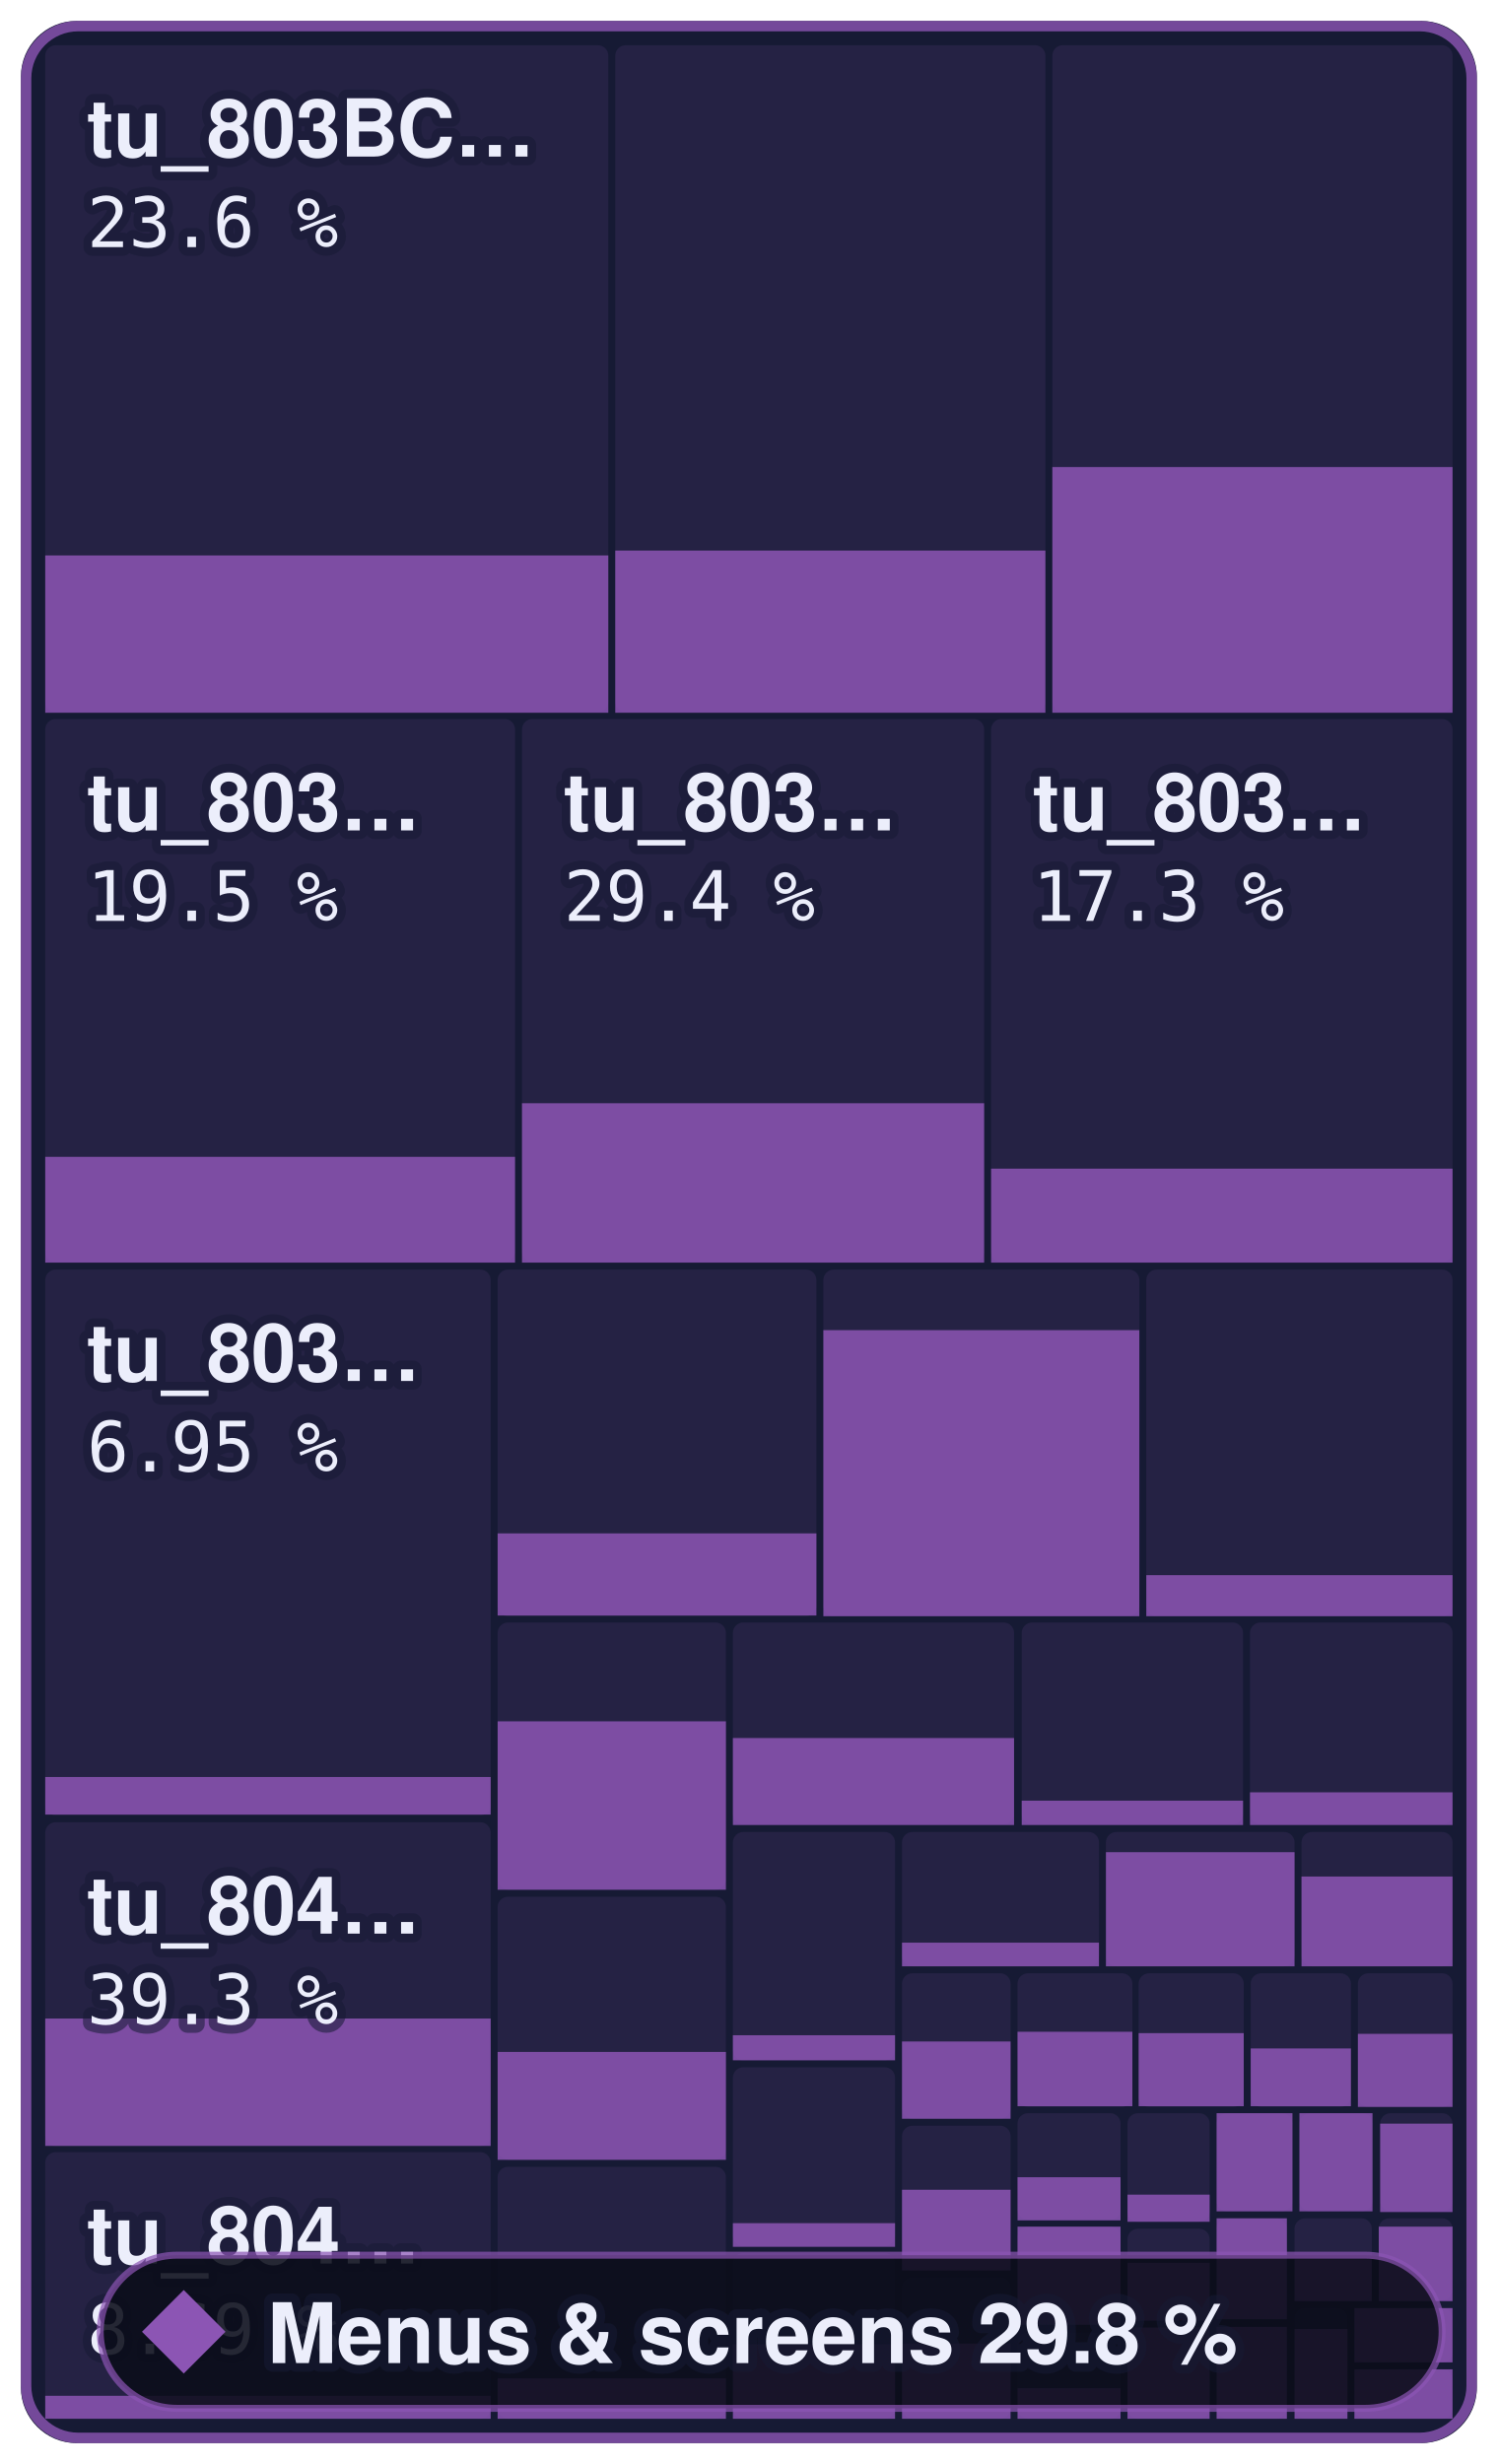
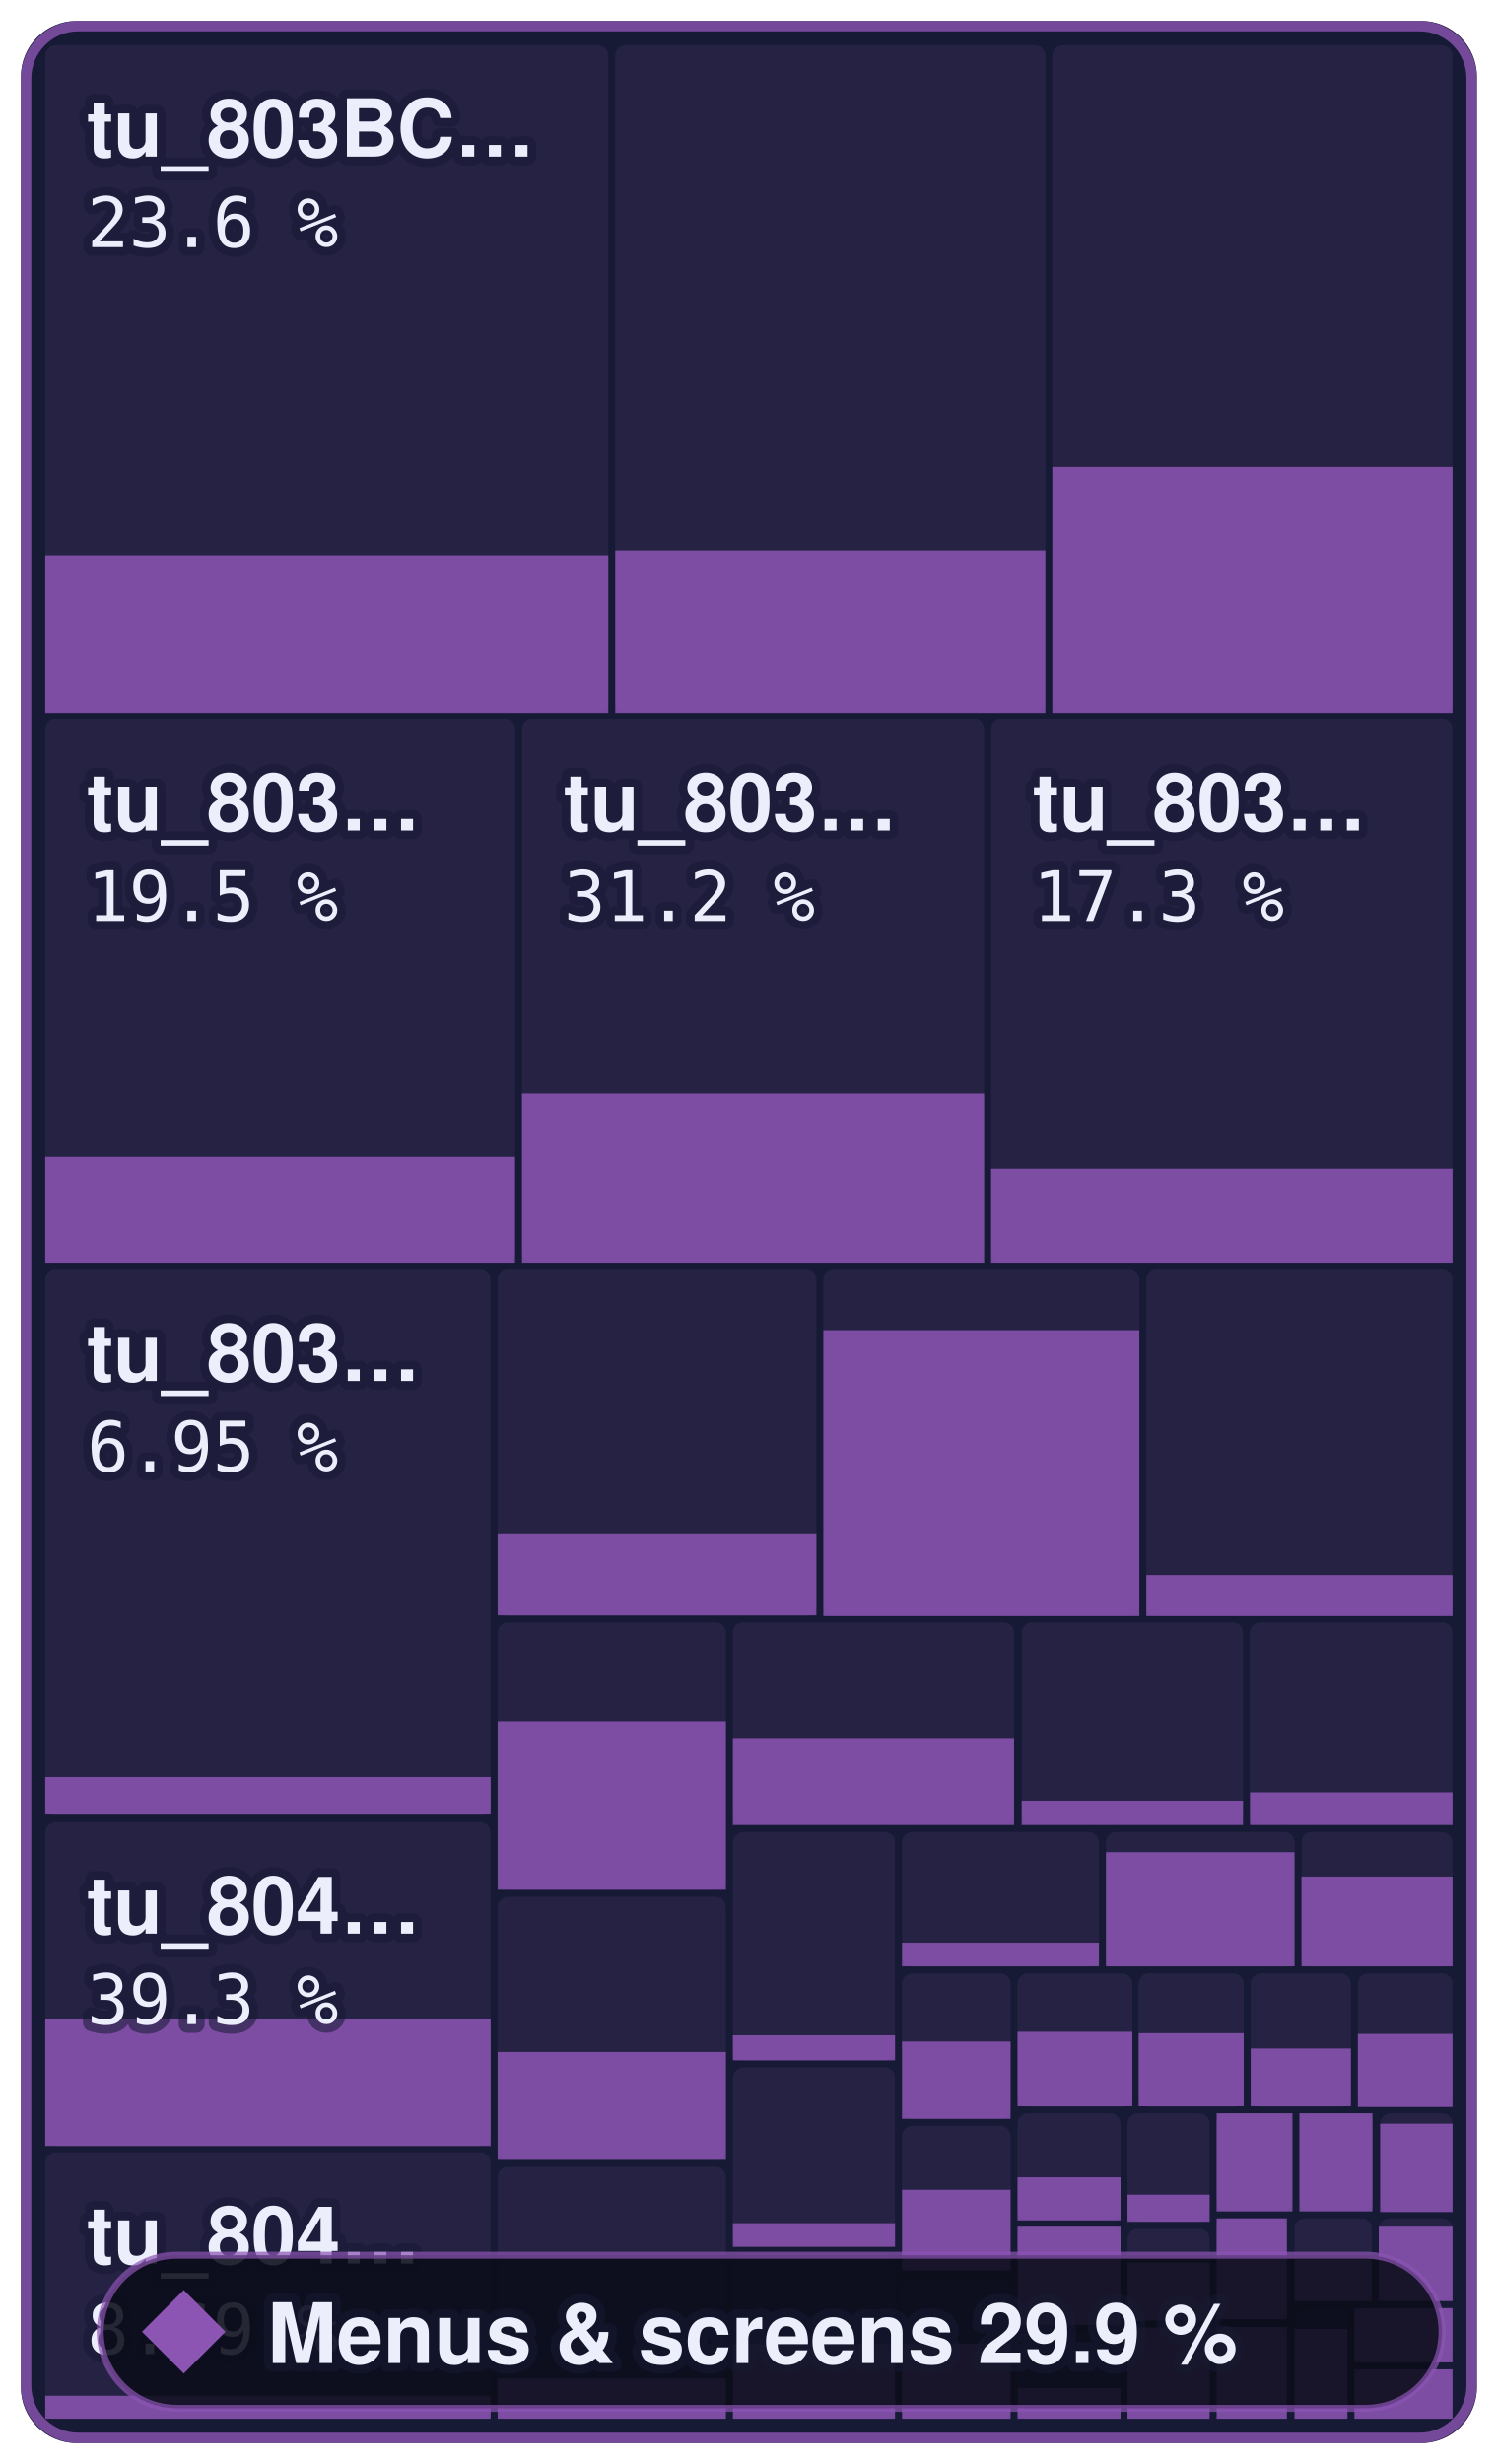
- <svg xmlns="http://www.w3.org/2000/svg" width="215.2" height="354" viewBox="0 0 215.2 354" role="img" aria-label="Menus &amp; screens: 29.8 % of 801,312 bytes of code matched, 538 of 863 functions">
+ <svg xmlns="http://www.w3.org/2000/svg" width="215.2" height="354" viewBox="0 0 215.2 354" role="img" aria-label="Menus &amp; screens: 29.9 % of 801,312 bytes of code matched, 539 of 863 functions">
  <style>text { font-family: -apple-system, BlinkMacSystemFont, 'Segoe UI', Helvetica, Arial, sans-serif; } .mono { font-family: ui-monospace, SFMono-Regular, 'SF Mono', Menlo, Consolas, monospace; } text { paint-order: stroke; stroke: #161a34; stroke-opacity: 0.55; stroke-width: 2.5px; stroke-linejoin: round; } .rise { transform-box: fill-box; transform-origin: 50% 100%; animation: rise 1.6s cubic-bezier(.2,.8,.2,1) .2s both; } @keyframes rise { from { transform: scaleY(0); } } @media (prefers-reduced-motion: reduce) { * { animation: none !important; } }</style>
  <rect x="3" y="3" width="209.2" height="348" rx="8" fill="#161a34" />
  <rect x="6.5" y="6.5" width="80.9" height="95.8" rx="1.5" fill="#8c55b4" fill-opacity="0.13" />
  <rect class="rise" x="6.5" y="79.8" width="80.9" height="22.6" fill="#8c55b4" fill-opacity="0.85" />
  <rect x="88.4" y="6.5" width="61.8" height="95.8" rx="1.5" fill="#8c55b4" fill-opacity="0.13" />
  <rect class="rise" x="88.4" y="79.1" width="61.8" height="23.3" fill="#8c55b4" fill-opacity="0.85" />
  <rect x="151.2" y="6.5" width="57.5" height="95.8" rx="1.5" fill="#8c55b4" fill-opacity="0.13" />
  <rect class="rise" x="151.2" y="67.1" width="57.5" height="35.3" fill="#8c55b4" fill-opacity="0.85" />
  <rect x="6.5" y="103.3" width="67.5" height="78.0" rx="1.5" fill="#8c55b4" fill-opacity="0.13" />
  <rect class="rise" x="6.5" y="166.2" width="67.5" height="15.2" fill="#8c55b4" fill-opacity="0.85" />
  <rect x="75.0" y="103.3" width="66.4" height="78.0" rx="1.5" fill="#8c55b4" fill-opacity="0.13" />
-   <rect class="rise" x="75.0" y="158.5" width="66.4" height="22.9" fill="#8c55b4" fill-opacity="0.85" />
+   <rect class="rise" x="75.0" y="157.1" width="66.4" height="24.3" fill="#8c55b4" fill-opacity="0.85" />
  <rect x="142.4" y="103.3" width="66.3" height="78.0" rx="1.5" fill="#8c55b4" fill-opacity="0.13" />
  <rect class="rise" x="142.4" y="167.9" width="66.3" height="13.5" fill="#8c55b4" fill-opacity="0.85" />
  <rect x="6.5" y="182.4" width="64.0" height="78.4" rx="1.5" fill="#8c55b4" fill-opacity="0.13" />
  <rect class="rise" x="6.5" y="255.3" width="64.0" height="5.4" fill="#8c55b4" fill-opacity="0.85" />
  <rect x="6.5" y="261.8" width="64.0" height="46.5" rx="1.5" fill="#8c55b4" fill-opacity="0.13" />
  <rect class="rise" x="6.5" y="290.0" width="64.0" height="18.3" fill="#8c55b4" fill-opacity="0.85" />
  <rect x="6.5" y="309.2" width="64.0" height="38.3" rx="1.5" fill="#8c55b4" fill-opacity="0.13" />
  <rect class="rise" x="6.5" y="344.2" width="64.0" height="3.3" fill="#8c55b4" fill-opacity="0.85" />
  <rect x="71.5" y="182.4" width="45.8" height="49.8" rx="1.5" fill="#8c55b4" fill-opacity="0.13" />
  <rect class="rise" x="71.5" y="220.3" width="45.8" height="11.8" fill="#8c55b4" fill-opacity="0.85" />
  <rect x="118.3" y="182.4" width="45.4" height="49.8" rx="1.5" fill="#8c55b4" fill-opacity="0.13" />
  <rect class="rise" x="118.3" y="191.1" width="45.4" height="41.1" fill="#8c55b4" fill-opacity="0.85" />
  <rect x="164.7" y="182.4" width="44.0" height="49.8" rx="1.5" fill="#8c55b4" fill-opacity="0.13" />
  <rect class="rise" x="164.7" y="226.3" width="44.0" height="5.9" fill="#8c55b4" fill-opacity="0.85" />
  <rect x="71.5" y="233.1" width="32.8" height="38.4" rx="1.5" fill="#8c55b4" fill-opacity="0.13" />
  <rect class="rise" x="71.5" y="247.3" width="32.8" height="24.2" fill="#8c55b4" fill-opacity="0.85" />
  <rect x="71.5" y="272.5" width="32.8" height="37.8" rx="1.5" fill="#8c55b4" fill-opacity="0.13" />
  <rect class="rise" x="71.5" y="294.8" width="32.8" height="15.5" fill="#8c55b4" fill-opacity="0.85" />
  <rect x="71.5" y="311.3" width="32.8" height="36.2" rx="1.5" fill="#8c55b4" fill-opacity="0.13" />
  <rect class="rise" x="71.5" y="341.7" width="32.8" height="5.8" fill="#8c55b4" fill-opacity="0.85" />
  <rect x="105.3" y="233.1" width="40.4" height="29.0" rx="1.5" fill="#8c55b4" fill-opacity="0.13" />
  <rect class="rise" x="105.3" y="249.7" width="40.4" height="12.5" fill="#8c55b4" fill-opacity="0.85" />
  <rect x="146.8" y="233.1" width="31.8" height="29.0" rx="1.5" fill="#8c55b4" fill-opacity="0.13" />
  <rect class="rise" x="146.8" y="258.7" width="31.8" height="3.5" fill="#8c55b4" fill-opacity="0.85" />
  <rect x="179.6" y="233.1" width="29.1" height="29.0" rx="1.5" fill="#8c55b4" fill-opacity="0.13" />
  <rect class="rise" x="179.6" y="257.5" width="29.1" height="4.7" fill="#8c55b4" fill-opacity="0.85" />
  <rect x="105.3" y="263.2" width="23.3" height="32.8" rx="1.5" fill="#8c55b4" fill-opacity="0.13" />
  <rect class="rise" x="105.3" y="292.4" width="23.3" height="3.6" fill="#8c55b4" fill-opacity="0.85" />
  <rect x="105.3" y="297.0" width="23.3" height="25.7" rx="1.5" fill="#8c55b4" fill-opacity="0.13" />
  <rect class="rise" x="105.3" y="319.4" width="23.3" height="3.4" fill="#8c55b4" fill-opacity="0.85" />
  <rect x="105.3" y="323.7" width="23.3" height="23.8" rx="1.5" fill="#8c55b4" fill-opacity="0.13" />
  <rect class="rise" x="105.3" y="336.8" width="23.3" height="10.7" fill="#8c55b4" fill-opacity="0.85" />
  <rect x="129.6" y="263.2" width="28.3" height="19.3" rx="1.5" fill="#8c55b4" fill-opacity="0.13" />
  <rect class="rise" x="129.6" y="279.1" width="28.3" height="3.4" fill="#8c55b4" fill-opacity="0.85" />
  <rect x="158.9" y="263.2" width="27.1" height="19.3" rx="1.5" fill="#8c55b4" fill-opacity="0.13" />
  <rect class="rise" x="158.9" y="266.1" width="27.1" height="16.4" fill="#8c55b4" fill-opacity="0.85" />
  <rect x="187.0" y="263.2" width="21.7" height="19.3" rx="1.5" fill="#8c55b4" fill-opacity="0.13" />
  <rect class="rise" x="187.0" y="269.6" width="21.7" height="12.9" fill="#8c55b4" fill-opacity="0.85" />
  <rect x="129.6" y="283.5" width="15.6" height="20.9" rx="1.5" fill="#8c55b4" fill-opacity="0.13" />
  <rect class="rise" x="129.6" y="293.3" width="15.6" height="11.1" fill="#8c55b4" fill-opacity="0.85" />
  <rect x="129.6" y="305.4" width="15.6" height="20.8" rx="1.5" fill="#8c55b4" fill-opacity="0.13" />
  <rect class="rise" x="129.6" y="314.6" width="15.6" height="11.6" fill="#8c55b4" fill-opacity="0.85" />
  <rect x="129.6" y="327.2" width="15.6" height="20.3" rx="1.5" fill="#8c55b4" fill-opacity="0.13" />
  <rect class="rise" x="129.6" y="336.7" width="15.6" height="10.8" fill="#8c55b4" fill-opacity="0.85" />
  <rect x="146.2" y="283.5" width="16.5" height="19.2" rx="1.5" fill="#8c55b4" fill-opacity="0.13" />
  <rect class="rise" x="146.2" y="291.9" width="16.5" height="10.7" fill="#8c55b4" fill-opacity="0.85" />
  <rect x="163.6" y="283.5" width="15.1" height="19.2" rx="1.5" fill="#8c55b4" fill-opacity="0.13" />
  <rect class="rise" x="163.6" y="292.1" width="15.1" height="10.5" fill="#8c55b4" fill-opacity="0.85" />
  <rect x="179.7" y="283.5" width="14.4" height="19.2" rx="1.5" fill="#8c55b4" fill-opacity="0.13" />
  <rect class="rise" x="179.7" y="294.3" width="14.4" height="8.3" fill="#8c55b4" fill-opacity="0.85" />
  <rect x="195.1" y="283.5" width="13.6" height="19.2" rx="1.5" fill="#8c55b4" fill-opacity="0.13" />
  <rect class="rise" x="195.1" y="292.2" width="13.6" height="10.5" fill="#8c55b4" fill-opacity="0.85" />
  <rect x="146.2" y="303.6" width="14.8" height="15.3" rx="1.5" fill="#8c55b4" fill-opacity="0.13" />
  <rect class="rise" x="146.2" y="312.8" width="14.8" height="6.2" fill="#8c55b4" fill-opacity="0.85" />
  <rect x="146.2" y="319.9" width="14.8" height="14.1" rx="1.5" fill="#8c55b4" fill-opacity="0.13" />
  <rect class="rise" x="146.2" y="319.9" width="14.8" height="14.1" fill="#8c55b4" fill-opacity="0.85" />
  <rect x="146.2" y="335.1" width="14.8" height="12.4" rx="1.5" fill="#8c55b4" fill-opacity="0.13" />
  <rect class="rise" x="146.2" y="343.1" width="14.8" height="4.4" fill="#8c55b4" fill-opacity="0.85" />
  <rect x="162.0" y="303.6" width="11.8" height="15.6" rx="1.5" fill="#8c55b4" fill-opacity="0.13" />
  <rect class="rise" x="162.0" y="315.3" width="11.8" height="3.9" fill="#8c55b4" fill-opacity="0.85" />
  <rect x="162.0" y="320.2" width="11.8" height="13.2" rx="1.5" fill="#8c55b4" fill-opacity="0.13" />
  <rect class="rise" x="162.0" y="325.1" width="11.8" height="8.3" fill="#8c55b4" fill-opacity="0.85" />
  <rect x="162.0" y="334.4" width="11.8" height="13.1" rx="1.5" fill="#8c55b4" fill-opacity="0.13" />
  <rect class="rise" x="162.0" y="334.4" width="11.8" height="13.1" fill="#8c55b4" fill-opacity="0.85" />
  <rect x="174.8" y="303.6" width="10.9" height="14.1" rx="1.5" fill="#8c55b4" fill-opacity="0.13" />
  <rect class="rise" x="174.8" y="303.6" width="10.9" height="14.1" fill="#8c55b4" fill-opacity="0.85" />
  <rect x="186.7" y="303.6" width="10.5" height="14.1" rx="1.5" fill="#8c55b4" fill-opacity="0.13" />
  <rect class="rise" x="186.7" y="303.6" width="10.5" height="14.1" fill="#8c55b4" fill-opacity="0.85" />
  <rect x="198.3" y="303.6" width="10.4" height="14.1" rx="1.5" fill="#8c55b4" fill-opacity="0.13" />
  <rect class="rise" x="198.3" y="305.1" width="10.4" height="12.7" fill="#8c55b4" fill-opacity="0.85" />
  <rect x="174.8" y="318.7" width="10.1" height="14.5" rx="1.5" fill="#8c55b4" fill-opacity="0.13" />
  <rect class="rise" x="174.8" y="318.7" width="10.1" height="14.5" fill="#8c55b4" fill-opacity="0.85" />
  <rect x="174.8" y="334.3" width="10.1" height="13.2" rx="1.5" fill="#8c55b4" fill-opacity="0.13" />
  <rect class="rise" x="174.8" y="334.3" width="10.1" height="13.2" fill="#8c55b4" fill-opacity="0.85" />
  <rect x="186.0" y="318.7" width="11.1" height="11.8" rx="1.5" fill="#8c55b4" fill-opacity="0.13" />
  <rect class="rise" x="186.0" y="324.6" width="11.1" height="6.0" fill="#8c55b4" fill-opacity="0.85" />
  <rect x="198.1" y="318.7" width="10.6" height="11.8" rx="1.5" fill="#8c55b4" fill-opacity="0.13" />
  <rect class="rise" x="198.1" y="319.9" width="10.6" height="10.7" fill="#8c55b4" fill-opacity="0.85" />
  <rect x="186.0" y="331.6" width="7.6" height="15.9" rx="1.5" fill="#8c55b4" fill-opacity="0.13" />
  <rect class="rise" x="186.0" y="334.6" width="7.6" height="12.9" fill="#8c55b4" fill-opacity="0.85" />
  <rect x="194.6" y="331.6" width="14.1" height="7.8" rx="1.5" fill="#8c55b4" fill-opacity="0.13" />
  <rect class="rise" x="194.6" y="331.6" width="14.1" height="7.8" fill="#8c55b4" fill-opacity="0.85" />
  <rect x="194.6" y="340.4" width="14.1" height="7.1" rx="1.5" fill="#8c55b4" fill-opacity="0.13" />
  <rect class="rise" x="194.6" y="340.4" width="14.1" height="7.1" fill="#8c55b4" fill-opacity="0.85" />
  <rect x="3.75" y="3.75" width="207.7" height="346.5" rx="7.5" fill="none" stroke="#8c55b4" stroke-opacity="0.8" stroke-width="1.5" />
  <text x="12.5" y="22.5" font-size="11.5" font-weight="600" fill="#eceefb">tu_803BC…</text>
  <text x="12.5" y="35.5" class="mono" font-size="10" fill="#eceefb">23.6 %</text>
  <text x="12.5" y="119.3" font-size="11.5" font-weight="600" fill="#eceefb">tu_803…</text>
  <text x="12.5" y="132.3" class="mono" font-size="10" fill="#eceefb">19.5 %</text>
  <text x="81.0" y="119.3" font-size="11.5" font-weight="600" fill="#eceefb">tu_803…</text>
-   <text x="81.0" y="132.3" class="mono" font-size="10" fill="#eceefb">29.4 %</text>
+   <text x="81.0" y="132.3" class="mono" font-size="10" fill="#eceefb">31.2 %</text>
  <text x="148.4" y="119.3" font-size="11.5" font-weight="600" fill="#eceefb">tu_803…</text>
  <text x="148.4" y="132.3" class="mono" font-size="10" fill="#eceefb">17.3 %</text>
  <text x="12.5" y="198.4" font-size="11.5" font-weight="600" fill="#eceefb">tu_803…</text>
  <text x="12.5" y="211.4" class="mono" font-size="10" fill="#eceefb">6.95 %</text>
  <text x="12.5" y="277.8" font-size="11.5" font-weight="600" fill="#eceefb">tu_804…</text>
  <text x="12.5" y="290.8" class="mono" font-size="10" fill="#eceefb">39.3 %</text>
  <text x="12.5" y="325.2" font-size="11.5" font-weight="600" fill="#eceefb">tu_804…</text>
  <text x="12.5" y="338.2" class="mono" font-size="10" fill="#eceefb">8.69 %</text>
  <rect x="14.4" y="324" width="192.8" height="22" rx="11" fill="#0b0d1a" fill-opacity="0.88" stroke="#8c55b4" stroke-opacity="0.7" />
  <path d="M26.4 329L32.4 335L26.4 341L20.4 335Z" fill="#8c55b4" />
-   <text x="38.4" y="339.5" font-size="12" font-weight="700" fill="#eceefb">Menus &amp; screens 29.8 %</text>
+   <text x="38.4" y="339.5" font-size="12" font-weight="700" fill="#eceefb">Menus &amp; screens 29.9 %</text>
</svg>
